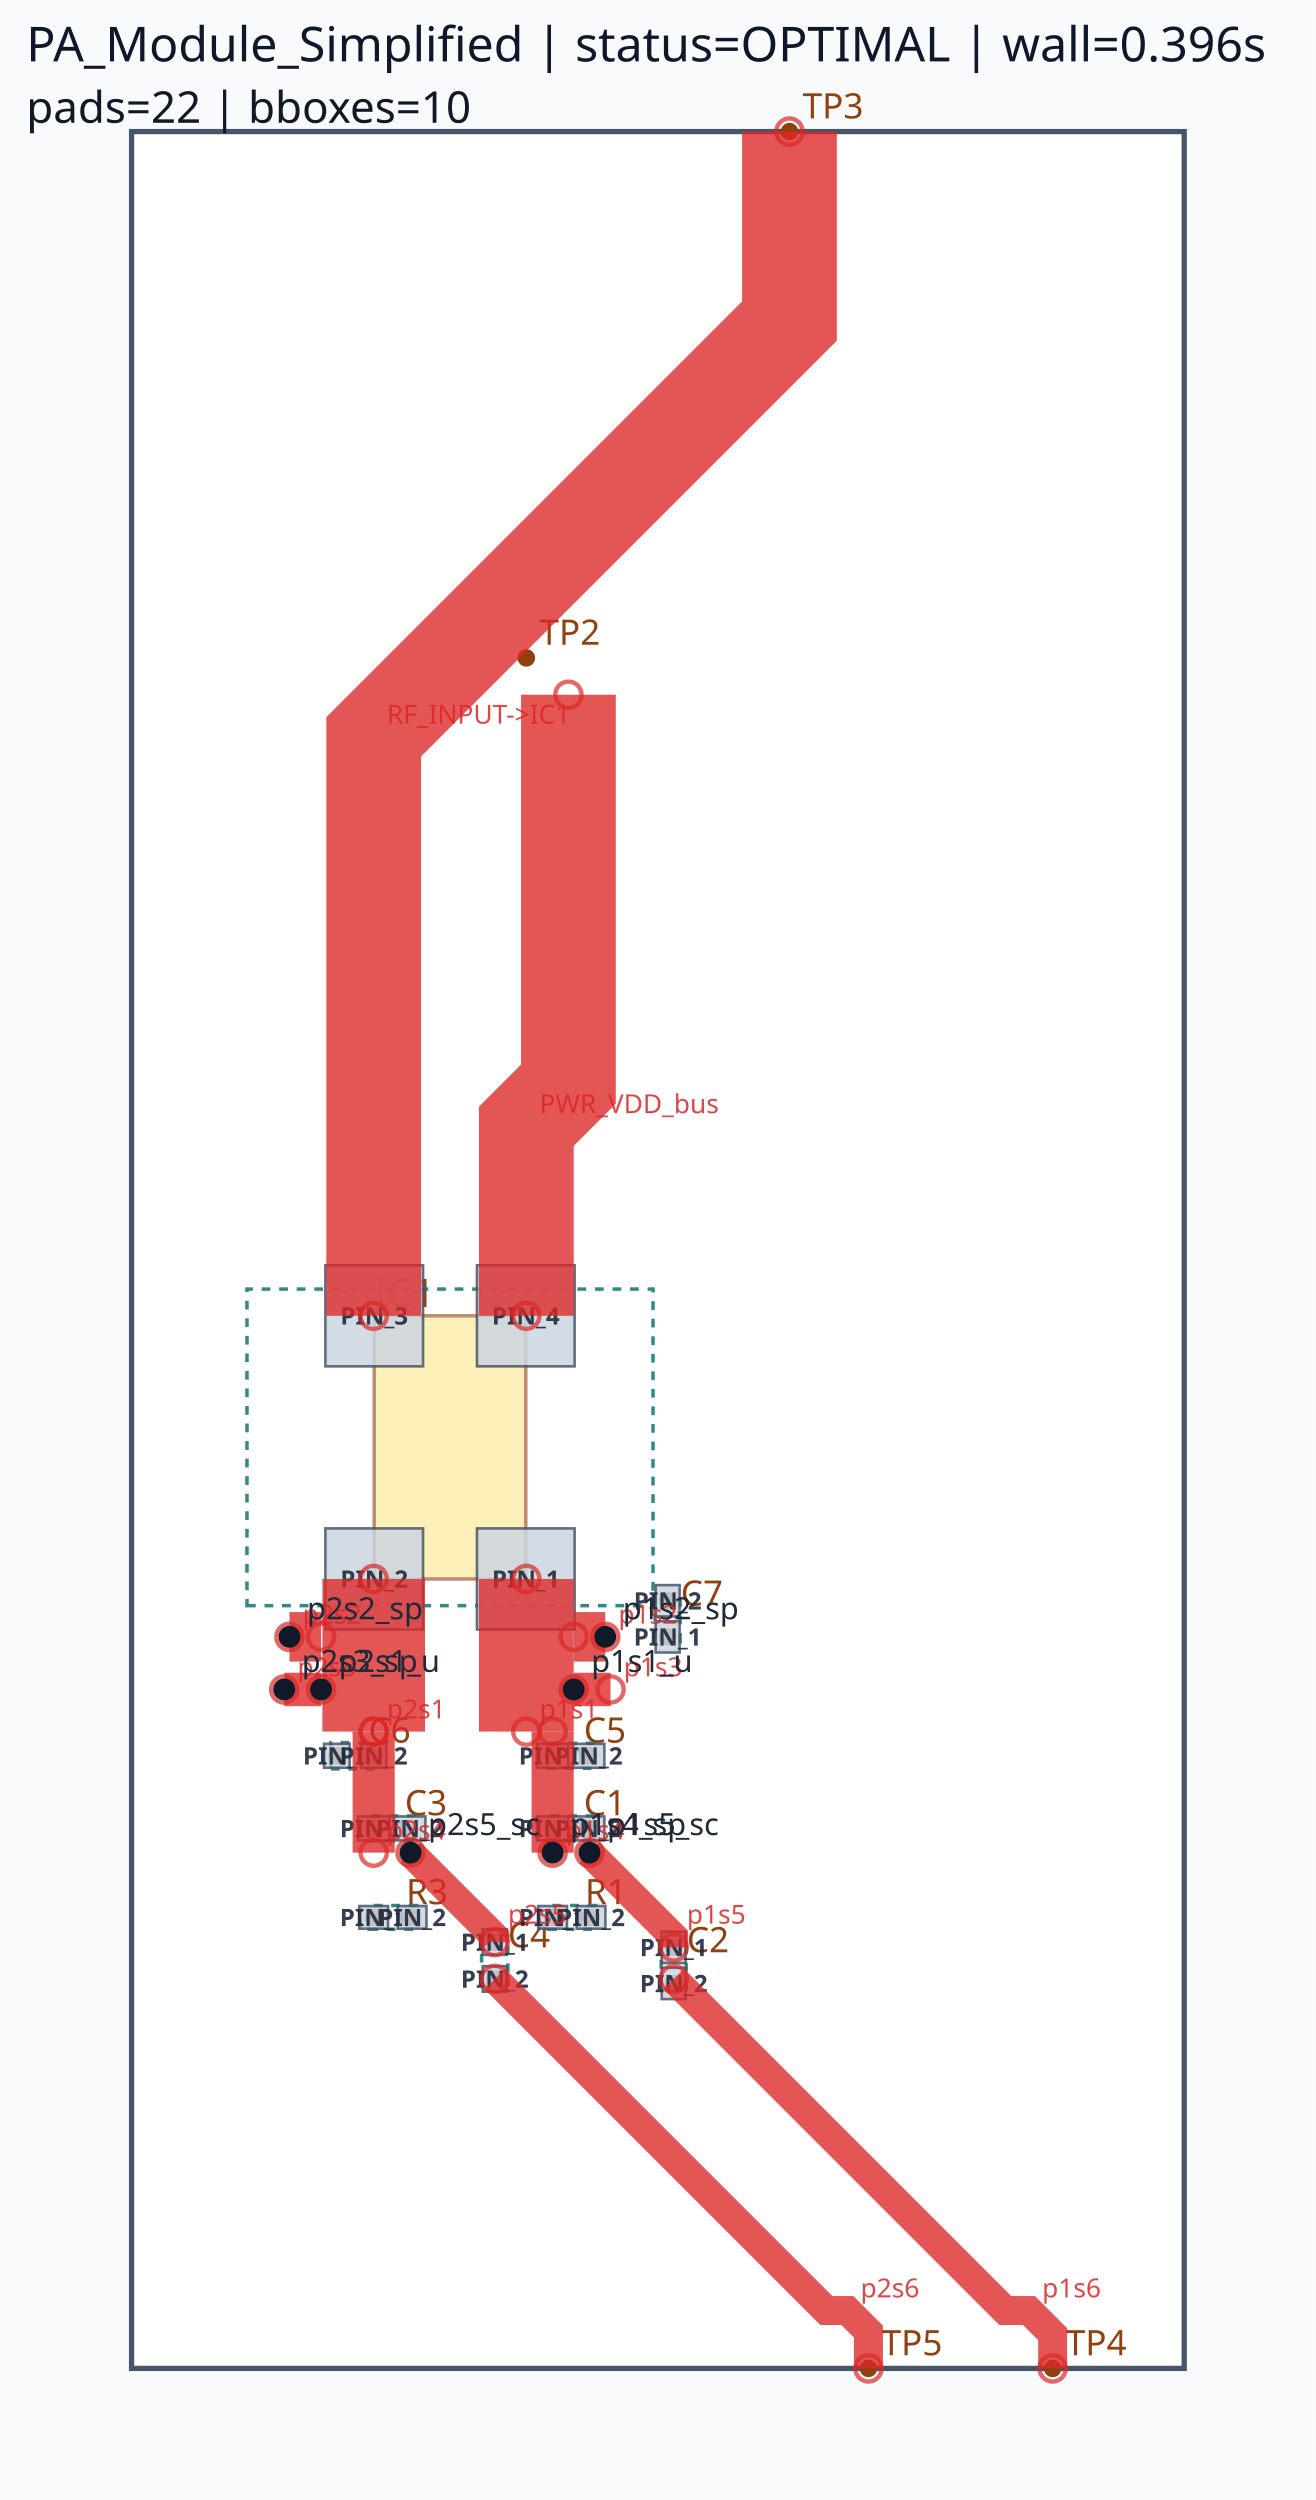
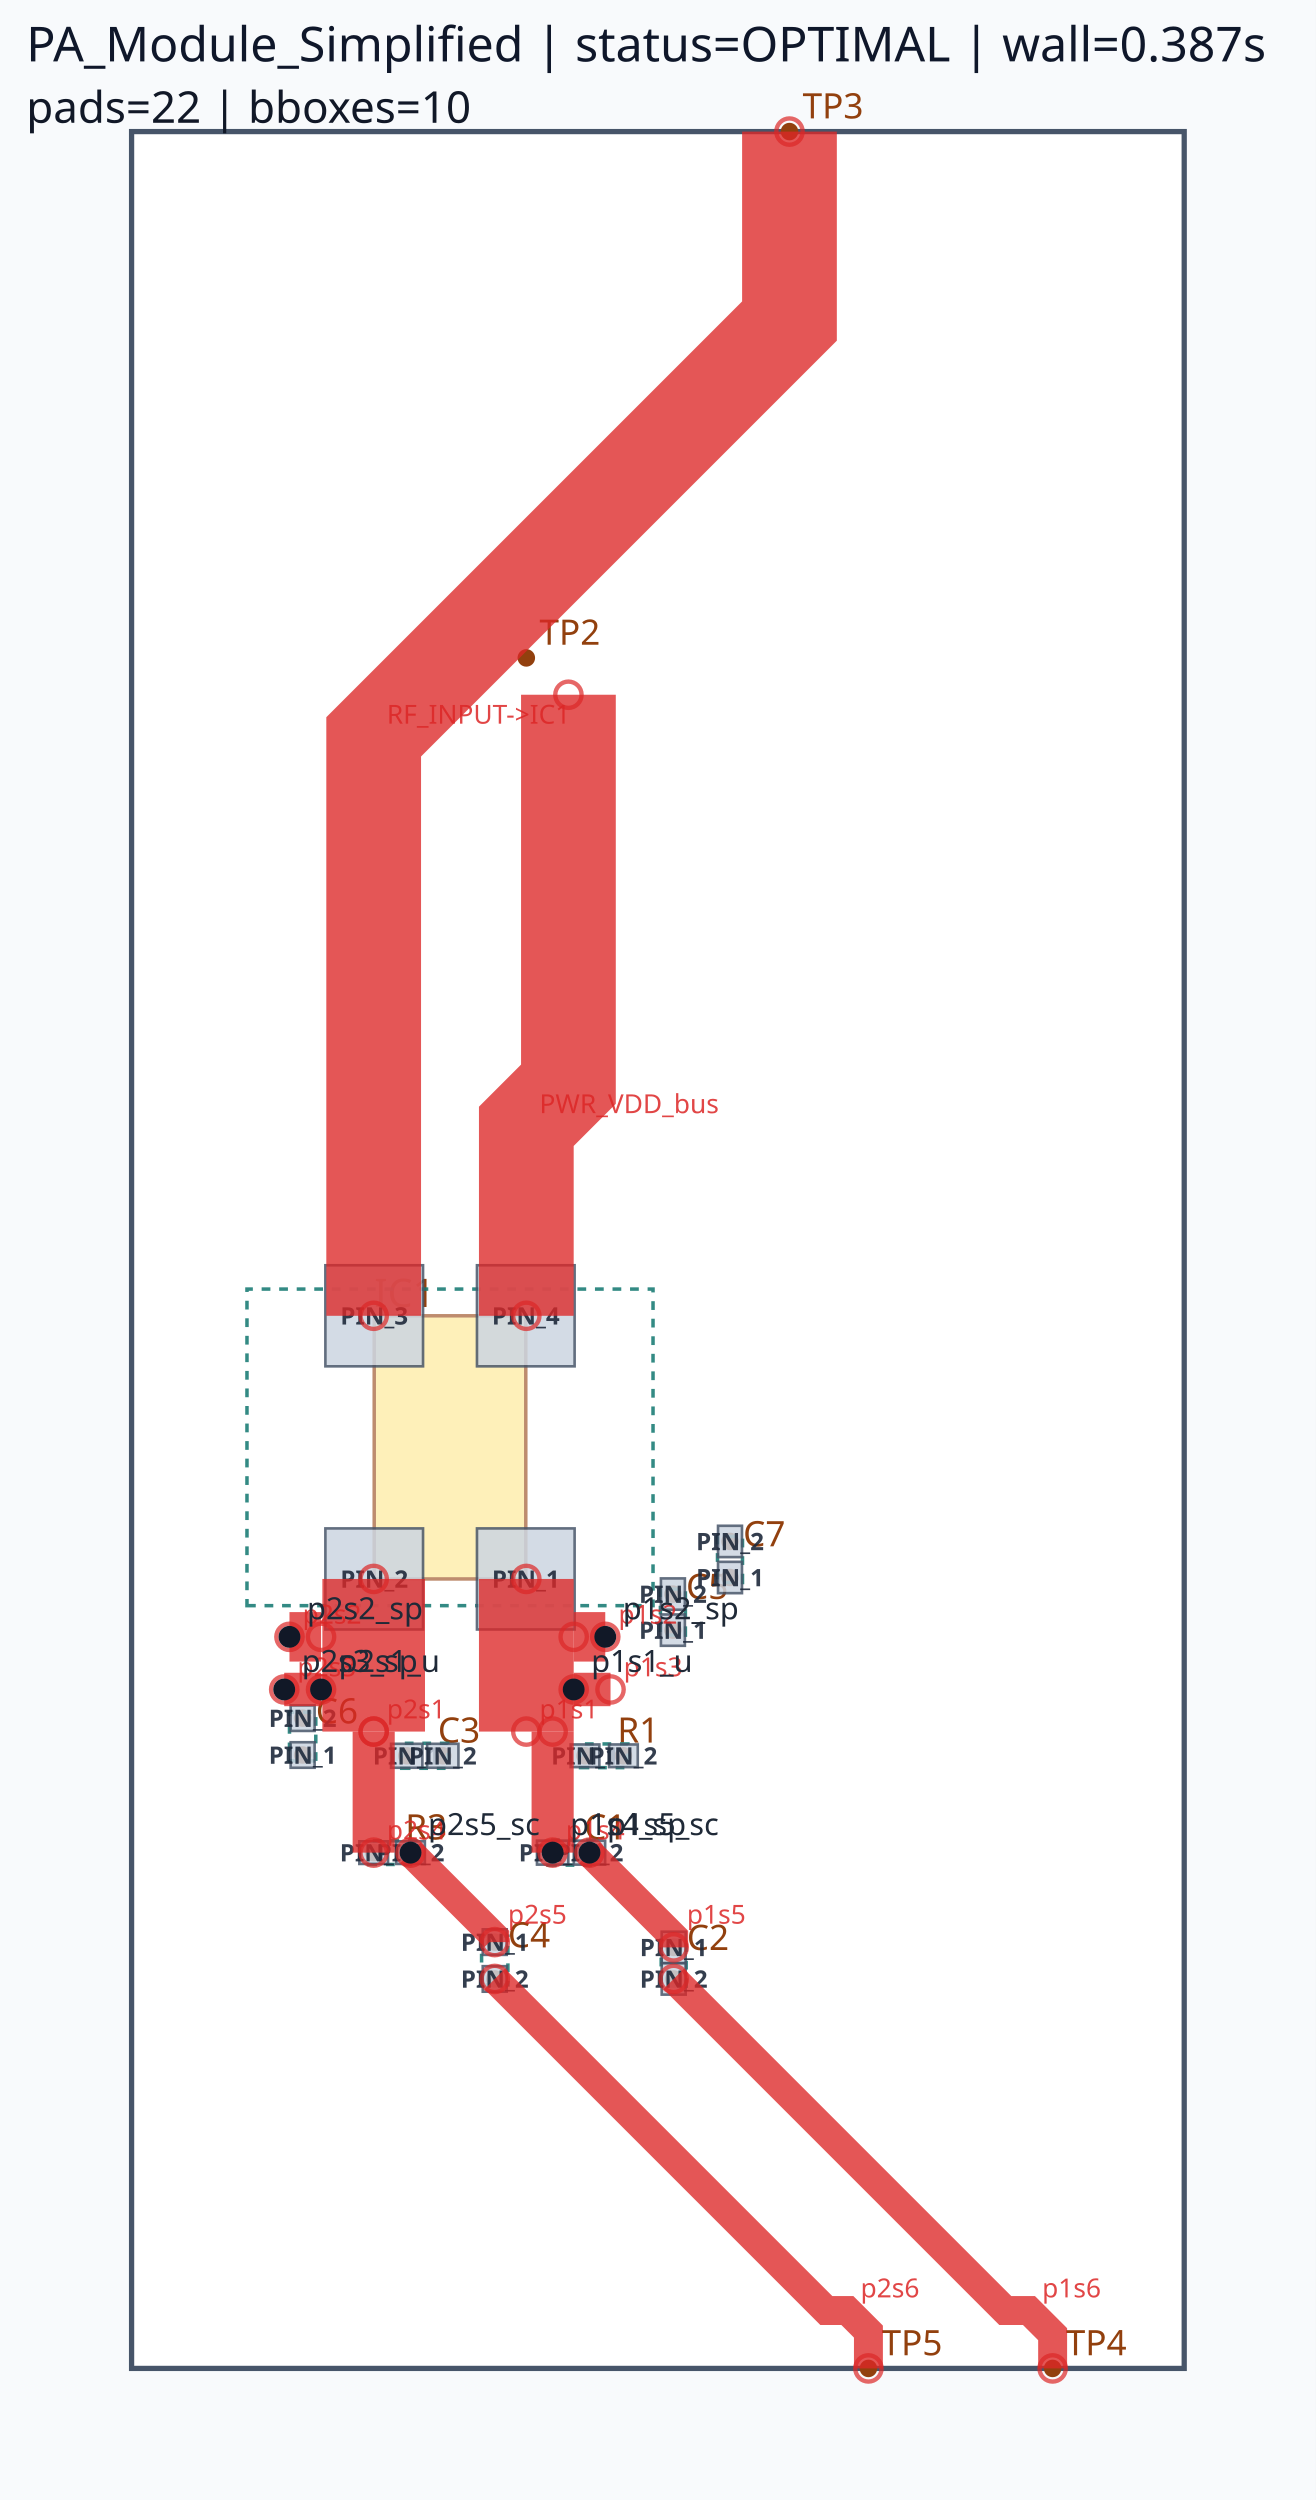
<svg xmlns="http://www.w3.org/2000/svg" viewBox="0 0 300.0 570.0" width="300.0" height="570.0">
  <rect x="0" y="0" width="100%" height="100%" fill="#f8fafc" />
  <rect x="30.00" y="30.00" width="240.00" height="510.00" fill="#ffffff" stroke="#475569" stroke-width="1.2" />
  <rect x="85.32" y="300.00" width="34.56" height="60.00" fill="#fde68a" stroke="#92400e" stroke-width="0.8" opacity="0.6" />
  <text x="85.32" y="298.00" font-family="sans-serif" font-size="9" fill="#92400e">IC1</text>
  <circle cx="120.00" cy="150.00" r="2" fill="#92400e" />
  <text x="123.00" y="147.00" font-family="sans-serif" font-size="8" fill="#92400e">TP2</text>
  <circle cx="180.00" cy="30.00" r="2" fill="#92400e" />
  <text x="183.00" y="27.00" font-family="sans-serif" font-size="8" fill="#92400e">TP3</text>
  <circle cx="240.00" cy="540.00" r="2" fill="#92400e" />
  <text x="243.00" y="537.00" font-family="sans-serif" font-size="8" fill="#92400e">TP4</text>
  <circle cx="198.00" cy="540.00" r="2" fill="#92400e" />
  <text x="201.00" y="537.00" font-family="sans-serif" font-size="8" fill="#92400e">TP5</text>
-   <circle cx="126.00" cy="416.88" r="2" fill="#92400e" />
-   <circle cx="134.22" cy="416.88" r="2" fill="#92400e" />
-   <text x="133.11" y="413.88" font-family="sans-serif" font-size="8" fill="#92400e">C1</text>
+   <circle cx="126.00" cy="422.40" r="2" fill="#92400e" />
+   <circle cx="134.40" cy="422.40" r="2" fill="#92400e" />
+   <text x="133.20" y="419.40" font-family="sans-serif" font-size="8" fill="#92400e">C1</text>
  <circle cx="153.60" cy="444.00" r="2" fill="#92400e" />
-   <circle cx="153.60" cy="452.22" r="2" fill="#92400e" />
-   <text x="156.60" y="445.11" font-family="sans-serif" font-size="8" fill="#92400e">C2</text>
-   <circle cx="85.20" cy="416.88" r="2" fill="#92400e" />
-   <circle cx="93.42" cy="416.88" r="2" fill="#92400e" />
-   <text x="92.31" y="413.88" font-family="sans-serif" font-size="8" fill="#92400e">C3</text>
+   <circle cx="153.60" cy="451.20" r="2" fill="#92400e" />
+   <text x="156.60" y="444.60" font-family="sans-serif" font-size="8" fill="#92400e">C2</text>
  <circle cx="112.80" cy="442.80" r="2" fill="#92400e" />
  <circle cx="112.80" cy="451.20" r="2" fill="#92400e" />
  <text x="115.80" y="444.00" font-family="sans-serif" font-size="8" fill="#92400e">C4</text>
-   <circle cx="126.00" cy="400.32" r="2" fill="#92400e" />
-   <circle cx="134.22" cy="400.32" r="2" fill="#92400e" />
-   <text x="133.11" y="397.32" font-family="sans-serif" font-size="8" fill="#92400e">C5</text>
-   <circle cx="76.80" cy="400.32" r="2" fill="#92400e" />
-   <circle cx="85.20" cy="400.32" r="2" fill="#92400e" />
-   <text x="84.00" y="397.32" font-family="sans-serif" font-size="8" fill="#92400e">C6</text>
-   <circle cx="152.22" cy="373.20" r="2" fill="#92400e" />
-   <circle cx="152.22" cy="364.98" r="2" fill="#92400e" />
-   <text x="155.22" y="366.09" font-family="sans-serif" font-size="8" fill="#92400e">C7</text>
-   <circle cx="126.00" cy="437.16" r="2" fill="#92400e" />
-   <circle cx="134.76" cy="437.16" r="2" fill="#92400e" />
-   <text x="133.38" y="434.16" font-family="sans-serif" font-size="8" fill="#92400e">R1</text>
-   <circle cx="85.20" cy="437.16" r="2" fill="#92400e" />
-   <circle cx="93.96" cy="437.16" r="2" fill="#92400e" />
-   <text x="92.58" y="434.16" font-family="sans-serif" font-size="8" fill="#92400e">R3</text>
+   <circle cx="133.38" cy="400.32" r="2" fill="#92400e" />
+   <circle cx="142.14" cy="400.32" r="2" fill="#92400e" />
+   <text x="140.76" y="397.32" font-family="sans-serif" font-size="8" fill="#92400e">R1</text>
+   <circle cx="85.20" cy="422.40" r="2" fill="#92400e" />
+   <circle cx="93.60" cy="422.40" r="2" fill="#92400e" />
+   <text x="92.40" y="419.40" font-family="sans-serif" font-size="8" fill="#92400e">R3</text>
+   <circle cx="92.73" cy="400.32" r="2" fill="#92400e" />
+   <circle cx="100.95" cy="400.32" r="2" fill="#92400e" />
+   <text x="99.84" y="397.32" font-family="sans-serif" font-size="8" fill="#92400e">C3</text>
+   <circle cx="153.42" cy="371.67" r="2" fill="#92400e" />
+   <circle cx="153.42" cy="363.45" r="2" fill="#92400e" />
+   <text x="156.42" y="364.56" font-family="sans-serif" font-size="8" fill="#92400e">C5</text>
+   <circle cx="69.00" cy="400.14" r="2" fill="#92400e" />
+   <circle cx="69.00" cy="391.74" r="2" fill="#92400e" />
+   <text x="72.00" y="392.94" font-family="sans-serif" font-size="8" fill="#92400e">C6</text>
+   <circle cx="166.44" cy="359.67" r="2" fill="#92400e" />
+   <circle cx="166.44" cy="351.45" r="2" fill="#92400e" />
+   <text x="169.44" y="352.56" font-family="sans-serif" font-size="8" fill="#92400e">C7</text>
  <path d="M 56.31,366.09 L 148.89,366.09 L 148.89,293.91 L 56.31,293.91 Z" class="component-bbox" fill="none" stroke="#0f766e" stroke-width="0.8" stroke-dasharray="2 2" opacity="0.85" />
-   <path d="M 124.86,419.73 L 135.36,419.73 L 135.36,414.03 L 124.86,414.03 Z" class="component-bbox" fill="none" stroke="#0f766e" stroke-width="0.8" stroke-dasharray="2 2" opacity="0.85" />
-   <path d="M 150.75,442.86 L 150.75,453.36 L 156.45,453.36 L 156.45,442.86 Z" class="component-bbox" fill="none" stroke="#0f766e" stroke-width="0.8" stroke-dasharray="2 2" opacity="0.85" />
-   <path d="M 84.06,419.73 L 94.56,419.73 L 94.56,414.03 L 84.06,414.03 Z" class="component-bbox" fill="none" stroke="#0f766e" stroke-width="0.8" stroke-dasharray="2 2" opacity="0.85" />
+   <path d="M 124.95,425.25 L 135.45,425.25 L 135.45,419.55 L 124.95,419.55 Z" class="component-bbox" fill="none" stroke="#0f766e" stroke-width="0.8" stroke-dasharray="2 2" opacity="0.85" />
+   <path d="M 150.75,442.35 L 150.75,452.85 L 156.45,452.85 L 156.45,442.35 Z" class="component-bbox" fill="none" stroke="#0f766e" stroke-width="0.8" stroke-dasharray="2 2" opacity="0.85" />
  <path d="M 109.80,441.45 L 109.80,452.55 L 115.80,452.55 L 115.80,441.45 Z" class="component-bbox" fill="none" stroke="#0f766e" stroke-width="0.8" stroke-dasharray="2 2" opacity="0.85" />
-   <path d="M 124.86,403.17 L 135.36,403.17 L 135.36,397.47 L 124.86,397.47 Z" class="component-bbox" fill="none" stroke="#0f766e" stroke-width="0.8" stroke-dasharray="2 2" opacity="0.85" />
-   <path d="M 75.45,403.32 L 86.55,403.32 L 86.55,397.32 L 75.45,397.32 Z" class="component-bbox" fill="none" stroke="#0f766e" stroke-width="0.8" stroke-dasharray="2 2" opacity="0.85" />
-   <path d="M 155.07,374.34 L 155.07,363.84 L 149.37,363.84 L 149.37,374.34 Z" class="component-bbox" fill="none" stroke="#0f766e" stroke-width="0.8" stroke-dasharray="2 2" opacity="0.85" />
-   <path d="M 124.98,439.86 L 135.78,439.86 L 135.78,434.46 L 124.98,434.46 Z" class="component-bbox" fill="none" stroke="#0f766e" stroke-width="0.8" stroke-dasharray="2 2" opacity="0.85" />
-   <path d="M 84.18,439.86 L 94.98,439.86 L 94.98,434.46 L 84.18,434.46 Z" class="component-bbox" fill="none" stroke="#0f766e" stroke-width="0.8" stroke-dasharray="2 2" opacity="0.85" />
+   <path d="M 132.36,403.02 L 143.16,403.02 L 143.16,397.62 L 132.36,397.62 Z" class="component-bbox" fill="none" stroke="#0f766e" stroke-width="0.8" stroke-dasharray="2 2" opacity="0.85" />
+   <path d="M 84.00,425.10 L 94.80,425.10 L 94.80,419.70 L 84.00,419.70 Z" class="component-bbox" fill="none" stroke="#0f766e" stroke-width="0.8" stroke-dasharray="2 2" opacity="0.85" />
+   <path d="M 91.59,403.17 L 102.09,403.17 L 102.09,397.47 L 91.59,397.47 Z" class="component-bbox" fill="none" stroke="#0f766e" stroke-width="0.8" stroke-dasharray="2 2" opacity="0.85" />
+   <path d="M 156.27,372.81 L 156.27,362.31 L 150.57,362.31 L 150.57,372.81 Z" class="component-bbox" fill="none" stroke="#0f766e" stroke-width="0.8" stroke-dasharray="2 2" opacity="0.85" />
+   <path d="M 72.00,401.49 L 72.00,390.39 L 66.00,390.39 L 66.00,401.49 Z" class="component-bbox" fill="none" stroke="#0f766e" stroke-width="0.8" stroke-dasharray="2 2" opacity="0.85" />
+   <path d="M 169.29,360.81 L 169.29,350.31 L 163.59,350.31 L 163.59,360.81 Z" class="component-bbox" fill="none" stroke="#0f766e" stroke-width="0.8" stroke-dasharray="2 2" opacity="0.85" />
  <polygon points="108.75,348.48 108.75,371.52 131.01,371.52 131.01,348.48" fill="#cbd5e1" stroke="#475569" stroke-width="0.6" opacity="0.85" />
  <text x="119.88" y="362.00" font-family="sans-serif" font-size="5.5" text-anchor="middle" font-weight="bold" fill="#1e293b" opacity="0.9">PIN_1</text>
  <polygon points="74.19,348.48 74.19,371.52 96.45,371.52 96.45,348.48" fill="#cbd5e1" stroke="#475569" stroke-width="0.6" opacity="0.85" />
  <text x="85.32" y="362.00" font-family="sans-serif" font-size="5.5" text-anchor="middle" font-weight="bold" fill="#1e293b" opacity="0.9">PIN_2</text>
  <polygon points="96.45,311.52 96.45,288.48 74.19,288.48 74.19,311.52" fill="#cbd5e1" stroke="#475569" stroke-width="0.6" opacity="0.85" />
  <text x="85.32" y="302.00" font-family="sans-serif" font-size="5.5" text-anchor="middle" font-weight="bold" fill="#1e293b" opacity="0.9">PIN_3</text>
  <polygon points="131.01,311.52 131.01,288.48 108.75,288.48 108.75,311.52" fill="#cbd5e1" stroke="#475569" stroke-width="0.6" opacity="0.85" />
  <text x="119.88" y="302.00" font-family="sans-serif" font-size="5.5" text-anchor="middle" font-weight="bold" fill="#1e293b" opacity="0.9">PIN_4</text>
-   <polygon points="122.43,419.61 129.57,419.61 129.57,414.15 122.43,414.15" fill="#cbd5e1" stroke="#475569" stroke-width="0.6" opacity="0.85" />
-   <text x="126.00" y="418.88" font-family="sans-serif" font-size="5.5" text-anchor="middle" font-weight="bold" fill="#1e293b" opacity="0.9">PIN_1</text>
-   <polygon points="130.65,419.61 137.79,419.61 137.79,414.15 130.65,414.15" fill="#cbd5e1" stroke="#475569" stroke-width="0.6" opacity="0.85" />
-   <text x="134.22" y="418.88" font-family="sans-serif" font-size="5.5" text-anchor="middle" font-weight="bold" fill="#1e293b" opacity="0.9">PIN_2</text>
+   <polygon points="122.43,425.13 129.57,425.13 129.57,419.67 122.43,419.67" fill="#cbd5e1" stroke="#475569" stroke-width="0.6" opacity="0.85" />
+   <text x="126.00" y="424.40" font-family="sans-serif" font-size="5.5" text-anchor="middle" font-weight="bold" fill="#1e293b" opacity="0.9">PIN_1</text>
+   <polygon points="130.83,425.13 137.97,425.13 137.97,419.67 130.83,419.67" fill="#cbd5e1" stroke="#475569" stroke-width="0.6" opacity="0.85" />
+   <text x="134.40" y="424.40" font-family="sans-serif" font-size="5.5" text-anchor="middle" font-weight="bold" fill="#1e293b" opacity="0.9">PIN_2</text>
  <polygon points="150.87,440.43 150.87,447.57 156.33,447.57 156.33,440.43" fill="#cbd5e1" stroke="#475569" stroke-width="0.6" opacity="0.85" />
  <text x="153.60" y="446.00" font-family="sans-serif" font-size="5.5" text-anchor="middle" font-weight="bold" fill="#1e293b" opacity="0.9">PIN_1</text>
-   <polygon points="150.87,448.65 150.87,455.79 156.33,455.79 156.33,448.65" fill="#cbd5e1" stroke="#475569" stroke-width="0.6" opacity="0.85" />
-   <text x="153.60" y="454.22" font-family="sans-serif" font-size="5.5" text-anchor="middle" font-weight="bold" fill="#1e293b" opacity="0.9">PIN_2</text>
-   <polygon points="81.63,419.61 88.77,419.61 88.77,414.15 81.63,414.15" fill="#cbd5e1" stroke="#475569" stroke-width="0.6" opacity="0.85" />
-   <text x="85.20" y="418.88" font-family="sans-serif" font-size="5.5" text-anchor="middle" font-weight="bold" fill="#1e293b" opacity="0.9">PIN_1</text>
-   <polygon points="89.85,419.61 96.99,419.61 96.99,414.15 89.85,414.15" fill="#cbd5e1" stroke="#475569" stroke-width="0.6" opacity="0.85" />
-   <text x="93.42" y="418.88" font-family="sans-serif" font-size="5.5" text-anchor="middle" font-weight="bold" fill="#1e293b" opacity="0.9">PIN_2</text>
+   <polygon points="150.87,447.63 150.87,454.77 156.33,454.77 156.33,447.63" fill="#cbd5e1" stroke="#475569" stroke-width="0.6" opacity="0.85" />
+   <text x="153.60" y="453.20" font-family="sans-serif" font-size="5.5" text-anchor="middle" font-weight="bold" fill="#1e293b" opacity="0.9">PIN_2</text>
  <polygon points="115.53,445.71 115.53,439.89 110.07,439.89 110.07,445.71" fill="#cbd5e1" stroke="#475569" stroke-width="0.6" opacity="0.85" />
  <text x="112.80" y="444.80" font-family="sans-serif" font-size="5.5" text-anchor="middle" font-weight="bold" fill="#1e293b" opacity="0.9">PIN_1</text>
  <polygon points="110.07,448.29 110.07,454.11 115.53,454.11 115.53,448.29" fill="#cbd5e1" stroke="#475569" stroke-width="0.6" opacity="0.85" />
  <text x="112.80" y="453.20" font-family="sans-serif" font-size="5.5" text-anchor="middle" font-weight="bold" fill="#1e293b" opacity="0.9">PIN_2</text>
-   <polygon points="122.43,403.05 129.57,403.05 129.57,397.59 122.43,397.59" fill="#cbd5e1" stroke="#475569" stroke-width="0.6" opacity="0.85" />
-   <text x="126.00" y="402.32" font-family="sans-serif" font-size="5.5" text-anchor="middle" font-weight="bold" fill="#1e293b" opacity="0.9">PIN_1</text>
-   <polygon points="130.65,403.05 137.79,403.05 137.79,397.59 130.65,397.59" fill="#cbd5e1" stroke="#475569" stroke-width="0.6" opacity="0.85" />
-   <text x="134.22" y="402.32" font-family="sans-serif" font-size="5.5" text-anchor="middle" font-weight="bold" fill="#1e293b" opacity="0.9">PIN_2</text>
-   <polygon points="79.71,397.59 73.89,397.59 73.89,403.05 79.71,403.05" fill="#cbd5e1" stroke="#475569" stroke-width="0.6" opacity="0.85" />
-   <text x="76.80" y="402.32" font-family="sans-serif" font-size="5.5" text-anchor="middle" font-weight="bold" fill="#1e293b" opacity="0.9">PIN_1</text>
-   <polygon points="82.29,403.05 88.11,403.05 88.11,397.59 82.29,397.59" fill="#cbd5e1" stroke="#475569" stroke-width="0.6" opacity="0.85" />
-   <text x="85.20" y="402.32" font-family="sans-serif" font-size="5.5" text-anchor="middle" font-weight="bold" fill="#1e293b" opacity="0.9">PIN_2</text>
-   <polygon points="154.95,376.77 154.95,369.63 149.49,369.63 149.49,376.77" fill="#cbd5e1" stroke="#475569" stroke-width="0.6" opacity="0.85" />
-   <text x="152.22" y="375.20" font-family="sans-serif" font-size="5.5" text-anchor="middle" font-weight="bold" fill="#1e293b" opacity="0.9">PIN_1</text>
-   <polygon points="154.95,368.55 154.95,361.41 149.49,361.41 149.49,368.55" fill="#cbd5e1" stroke="#475569" stroke-width="0.6" opacity="0.85" />
-   <text x="152.22" y="366.98" font-family="sans-serif" font-size="5.5" text-anchor="middle" font-weight="bold" fill="#1e293b" opacity="0.9">PIN_2</text>
-   <polygon points="122.73,439.74 129.27,439.74 129.27,434.58 122.73,434.58" fill="#cbd5e1" stroke="#475569" stroke-width="0.6" opacity="0.85" />
-   <text x="126.00" y="439.16" font-family="sans-serif" font-size="5.5" text-anchor="middle" font-weight="bold" fill="#1e293b" opacity="0.9">PIN_1</text>
-   <polygon points="131.49,439.74 138.03,439.74 138.03,434.58 131.49,434.58" fill="#cbd5e1" stroke="#475569" stroke-width="0.6" opacity="0.85" />
-   <text x="134.76" y="439.16" font-family="sans-serif" font-size="5.5" text-anchor="middle" font-weight="bold" fill="#1e293b" opacity="0.9">PIN_2</text>
-   <polygon points="81.93,439.74 88.47,439.74 88.47,434.58 81.93,434.58" fill="#cbd5e1" stroke="#475569" stroke-width="0.6" opacity="0.85" />
-   <text x="85.20" y="439.16" font-family="sans-serif" font-size="5.5" text-anchor="middle" font-weight="bold" fill="#1e293b" opacity="0.9">PIN_1</text>
-   <polygon points="90.69,439.74 97.23,439.74 97.23,434.58 90.69,434.58" fill="#cbd5e1" stroke="#475569" stroke-width="0.6" opacity="0.85" />
-   <text x="93.96" y="439.16" font-family="sans-serif" font-size="5.5" text-anchor="middle" font-weight="bold" fill="#1e293b" opacity="0.9">PIN_2</text>
+   <polygon points="130.11,402.90 136.65,402.90 136.65,397.74 130.11,397.74" fill="#cbd5e1" stroke="#475569" stroke-width="0.6" opacity="0.85" />
+   <text x="133.38" y="402.32" font-family="sans-serif" font-size="5.5" text-anchor="middle" font-weight="bold" fill="#1e293b" opacity="0.9">PIN_1</text>
+   <polygon points="138.87,402.90 145.41,402.90 145.41,397.74 138.87,397.74" fill="#cbd5e1" stroke="#475569" stroke-width="0.6" opacity="0.85" />
+   <text x="142.14" y="402.32" font-family="sans-serif" font-size="5.5" text-anchor="middle" font-weight="bold" fill="#1e293b" opacity="0.9">PIN_2</text>
+   <polygon points="81.93,424.98 88.47,424.98 88.47,419.82 81.93,419.82" fill="#cbd5e1" stroke="#475569" stroke-width="0.6" opacity="0.85" />
+   <text x="85.20" y="424.40" font-family="sans-serif" font-size="5.5" text-anchor="middle" font-weight="bold" fill="#1e293b" opacity="0.9">PIN_1</text>
+   <polygon points="90.33,424.98 96.87,424.98 96.87,419.82 90.33,419.82" fill="#cbd5e1" stroke="#475569" stroke-width="0.6" opacity="0.85" />
+   <text x="93.60" y="424.40" font-family="sans-serif" font-size="5.5" text-anchor="middle" font-weight="bold" fill="#1e293b" opacity="0.9">PIN_2</text>
+   <polygon points="89.16,403.05 96.30,403.05 96.30,397.59 89.16,397.59" fill="#cbd5e1" stroke="#475569" stroke-width="0.6" opacity="0.85" />
+   <text x="92.73" y="402.32" font-family="sans-serif" font-size="5.5" text-anchor="middle" font-weight="bold" fill="#1e293b" opacity="0.9">PIN_1</text>
+   <polygon points="97.38,403.05 104.52,403.05 104.52,397.59 97.38,397.59" fill="#cbd5e1" stroke="#475569" stroke-width="0.6" opacity="0.85" />
+   <text x="100.95" y="402.32" font-family="sans-serif" font-size="5.5" text-anchor="middle" font-weight="bold" fill="#1e293b" opacity="0.9">PIN_2</text>
+   <polygon points="156.15,375.24 156.15,368.10 150.69,368.10 150.69,375.24" fill="#cbd5e1" stroke="#475569" stroke-width="0.6" opacity="0.85" />
+   <text x="153.42" y="373.67" font-family="sans-serif" font-size="5.5" text-anchor="middle" font-weight="bold" fill="#1e293b" opacity="0.9">PIN_1</text>
+   <polygon points="156.15,367.02 156.15,359.88 150.69,359.88 150.69,367.02" fill="#cbd5e1" stroke="#475569" stroke-width="0.6" opacity="0.85" />
+   <text x="153.42" y="365.45" font-family="sans-serif" font-size="5.5" text-anchor="middle" font-weight="bold" fill="#1e293b" opacity="0.9">PIN_2</text>
+   <polygon points="66.27,397.23 66.27,403.05 71.73,403.05 71.73,397.23" fill="#cbd5e1" stroke="#475569" stroke-width="0.6" opacity="0.85" />
+   <text x="69.00" y="402.14" font-family="sans-serif" font-size="5.5" text-anchor="middle" font-weight="bold" fill="#1e293b" opacity="0.9">PIN_1</text>
+   <polygon points="71.73,394.65 71.73,388.83 66.27,388.83 66.27,394.65" fill="#cbd5e1" stroke="#475569" stroke-width="0.6" opacity="0.85" />
+   <text x="69.00" y="393.74" font-family="sans-serif" font-size="5.5" text-anchor="middle" font-weight="bold" fill="#1e293b" opacity="0.9">PIN_2</text>
+   <polygon points="169.17,363.24 169.17,356.10 163.71,356.10 163.71,363.24" fill="#cbd5e1" stroke="#475569" stroke-width="0.6" opacity="0.85" />
+   <text x="166.44" y="361.67" font-family="sans-serif" font-size="5.5" text-anchor="middle" font-weight="bold" fill="#1e293b" opacity="0.9">PIN_1</text>
+   <polygon points="169.17,355.02 169.17,347.88 163.71,347.88 163.71,355.02" fill="#cbd5e1" stroke="#475569" stroke-width="0.6" opacity="0.85" />
+   <text x="166.44" y="353.45" font-family="sans-serif" font-size="5.5" text-anchor="middle" font-weight="bold" fill="#1e293b" opacity="0.9">PIN_2</text>
  <polyline points="85.20,360.00 85.20,394.80" fill="none" stroke="#dc2626" stroke-width="23.40" stroke-linecap="butt" stroke-linejoin="miter" opacity="0.78" />
  <circle cx="85.20" cy="360.00" r="3" fill="none" stroke="#dc2626" stroke-width="1.0" opacity="0.7" />
  <circle cx="85.20" cy="394.80" r="3" fill="none" stroke="#dc2626" stroke-width="1.0" opacity="0.7" />
  <text x="88.20" y="391.80" font-family="sans-serif" font-size="6" fill="#dc2626" opacity="0.85">p2s1</text>
  <polyline points="120.00,360.00 120.00,394.80" fill="none" stroke="#dc2626" stroke-width="21.60" stroke-linecap="butt" stroke-linejoin="miter" opacity="0.78" />
  <circle cx="120.00" cy="360.00" r="3" fill="none" stroke="#dc2626" stroke-width="1.0" opacity="0.7" />
  <circle cx="120.00" cy="394.80" r="3" fill="none" stroke="#dc2626" stroke-width="1.0" opacity="0.7" />
  <text x="123.00" y="391.80" font-family="sans-serif" font-size="6" fill="#dc2626" opacity="0.85">p1s1</text>
  <polyline points="126.00,394.80 126.00,422.40" fill="none" stroke="#dc2626" stroke-width="9.60" stroke-linecap="butt" stroke-linejoin="miter" opacity="0.78" />
  <circle cx="126.00" cy="394.80" r="3" fill="none" stroke="#dc2626" stroke-width="1.0" opacity="0.7" />
  <circle cx="126.00" cy="422.40" r="3" fill="none" stroke="#dc2626" stroke-width="1.0" opacity="0.7" />
  <text x="129.00" y="419.40" font-family="sans-serif" font-size="6" fill="#dc2626" opacity="0.85">p1s4</text>
  <polyline points="85.20,394.80 85.20,422.40" fill="none" stroke="#dc2626" stroke-width="9.60" stroke-linecap="butt" stroke-linejoin="miter" opacity="0.78" />
  <circle cx="85.20" cy="394.80" r="3" fill="none" stroke="#dc2626" stroke-width="1.0" opacity="0.7" />
  <circle cx="85.20" cy="422.40" r="3" fill="none" stroke="#dc2626" stroke-width="1.0" opacity="0.7" />
  <text x="88.20" y="419.40" font-family="sans-serif" font-size="6" fill="#dc2626" opacity="0.85">p2s4</text>
  <polyline points="130.80,373.20 138.00,373.20" fill="none" stroke="#dc2626" stroke-width="11.28" stroke-linecap="butt" stroke-linejoin="miter" opacity="0.78" />
  <circle cx="130.80" cy="373.20" r="3" fill="none" stroke="#dc2626" stroke-width="1.0" opacity="0.7" />
  <circle cx="138.00" cy="373.20" r="3" fill="none" stroke="#dc2626" stroke-width="1.0" opacity="0.7" />
  <text x="141.00" y="370.20" font-family="sans-serif" font-size="6" fill="#dc2626" opacity="0.85">p1s2</text>
  <polyline points="73.20,373.20 66.00,373.20" fill="none" stroke="#dc2626" stroke-width="11.28" stroke-linecap="butt" stroke-linejoin="miter" opacity="0.78" />
  <circle cx="73.20" cy="373.20" r="3" fill="none" stroke="#dc2626" stroke-width="1.0" opacity="0.7" />
  <circle cx="66.00" cy="373.20" r="3" fill="none" stroke="#dc2626" stroke-width="1.0" opacity="0.7" />
  <text x="69.00" y="370.20" font-family="sans-serif" font-size="6" fill="#dc2626" opacity="0.85">p2s2</text>
  <polyline points="134.40,422.40 153.60,441.60 153.60,444.00" fill="none" stroke="#dc2626" stroke-width="6.60" stroke-linecap="butt" stroke-linejoin="miter" opacity="0.78" />
  <circle cx="134.40" cy="422.40" r="3" fill="none" stroke="#dc2626" stroke-width="1.0" opacity="0.7" />
  <circle cx="153.60" cy="444.00" r="3" fill="none" stroke="#dc2626" stroke-width="1.0" opacity="0.7" />
  <text x="156.60" y="438.60" font-family="sans-serif" font-size="6" fill="#dc2626" opacity="0.85">p1s5</text>
  <polyline points="93.60,422.40 112.80,441.60 112.80,442.80" fill="none" stroke="#dc2626" stroke-width="6.60" stroke-linecap="butt" stroke-linejoin="miter" opacity="0.78" />
  <circle cx="93.60" cy="422.40" r="3" fill="none" stroke="#dc2626" stroke-width="1.0" opacity="0.7" />
  <circle cx="112.80" cy="442.80" r="3" fill="none" stroke="#dc2626" stroke-width="1.0" opacity="0.7" />
  <text x="115.80" y="438.60" font-family="sans-serif" font-size="6" fill="#dc2626" opacity="0.85">p2s5</text>
  <polyline points="130.80,385.20 139.20,385.20" fill="none" stroke="#dc2626" stroke-width="7.62" stroke-linecap="butt" stroke-linejoin="miter" opacity="0.78" />
  <circle cx="130.80" cy="385.20" r="3" fill="none" stroke="#dc2626" stroke-width="1.0" opacity="0.7" />
  <circle cx="139.20" cy="385.20" r="3" fill="none" stroke="#dc2626" stroke-width="1.0" opacity="0.7" />
  <text x="142.20" y="382.20" font-family="sans-serif" font-size="6" fill="#dc2626" opacity="0.85">p1s3</text>
  <polyline points="73.20,385.20 64.80,385.20" fill="none" stroke="#dc2626" stroke-width="7.62" stroke-linecap="butt" stroke-linejoin="miter" opacity="0.78" />
  <circle cx="73.20" cy="385.20" r="3" fill="none" stroke="#dc2626" stroke-width="1.0" opacity="0.7" />
  <circle cx="64.80" cy="385.20" r="3" fill="none" stroke="#dc2626" stroke-width="1.0" opacity="0.7" />
  <text x="67.80" y="382.20" font-family="sans-serif" font-size="6" fill="#dc2626" opacity="0.85">p2s3</text>
  <polyline points="180.00,30.00 180.00,73.20 85.20,168.00 85.20,300.00" fill="none" stroke="#dc2626" stroke-width="21.60" stroke-linecap="butt" stroke-linejoin="miter" opacity="0.78" />
  <circle cx="180.00" cy="30.00" r="3" fill="none" stroke="#dc2626" stroke-width="1.0" opacity="0.7" />
  <circle cx="85.20" cy="300.00" r="3" fill="none" stroke="#dc2626" stroke-width="1.0" opacity="0.7" />
  <text x="88.20" y="165.00" font-family="sans-serif" font-size="6" fill="#dc2626" opacity="0.85">RF_INPUT-&gt;IC1</text>
  <polyline points="129.60,158.40 129.60,247.20 120.00,256.80 120.00,300.00" fill="none" stroke="#dc2626" stroke-width="21.60" stroke-linecap="butt" stroke-linejoin="miter" opacity="0.78" />
  <circle cx="129.60" cy="158.40" r="3" fill="none" stroke="#dc2626" stroke-width="1.0" opacity="0.7" />
  <circle cx="120.00" cy="300.00" r="3" fill="none" stroke="#dc2626" stroke-width="1.0" opacity="0.7" />
  <text x="123.00" y="253.80" font-family="sans-serif" font-size="6" fill="#dc2626" opacity="0.85">PWR_VDD_bus</text>
  <polyline points="153.60,451.20 229.20,526.80 234.60,526.80 240.00,532.20 240.00,540.00" fill="none" stroke="#dc2626" stroke-width="6.60" stroke-linecap="butt" stroke-linejoin="miter" opacity="0.78" />
  <circle cx="153.60" cy="451.20" r="3" fill="none" stroke="#dc2626" stroke-width="1.0" opacity="0.7" />
  <circle cx="240.00" cy="540.00" r="3" fill="none" stroke="#dc2626" stroke-width="1.0" opacity="0.7" />
  <text x="237.60" y="523.80" font-family="sans-serif" font-size="6" fill="#dc2626" opacity="0.85">p1s6</text>
  <polyline points="112.80,451.20 188.40,526.80 193.20,526.80 198.00,531.60 198.00,540.00" fill="none" stroke="#dc2626" stroke-width="6.60" stroke-linecap="butt" stroke-linejoin="miter" opacity="0.78" />
  <circle cx="112.80" cy="451.20" r="3" fill="none" stroke="#dc2626" stroke-width="1.0" opacity="0.7" />
  <circle cx="198.00" cy="540.00" r="3" fill="none" stroke="#dc2626" stroke-width="1.0" opacity="0.7" />
  <text x="196.20" y="523.80" font-family="sans-serif" font-size="6" fill="#dc2626" opacity="0.85">p2s6</text>
  <circle cx="130.80" cy="385.20" r="2.5" fill="#111827" />
  <text x="134.80" y="381.20" font-family="sans-serif" font-size="7" fill="#1f2937">p1s1_u</text>
  <circle cx="138.00" cy="373.20" r="2.5" fill="#111827" />
  <text x="142.00" y="369.20" font-family="sans-serif" font-size="7" fill="#1f2937">p1s2_sp</text>
  <circle cx="126.00" cy="422.40" r="2.5" fill="#111827" />
  <text x="130.00" y="418.40" font-family="sans-serif" font-size="7" fill="#1f2937">p1s4_sp</text>
  <circle cx="134.40" cy="422.40" r="2.5" fill="#111827" />
  <text x="138.40" y="418.40" font-family="sans-serif" font-size="7" fill="#1f2937">p1s5_sc</text>
  <circle cx="73.20" cy="385.20" r="2.5" fill="#111827" />
  <text x="77.20" y="381.20" font-family="sans-serif" font-size="7" fill="#1f2937">p2s1_u</text>
  <circle cx="66.00" cy="373.20" r="2.5" fill="#111827" />
  <text x="70.00" y="369.20" font-family="sans-serif" font-size="7" fill="#1f2937">p2s2_sp</text>
  <circle cx="64.80" cy="385.20" r="2.5" fill="#111827" />
  <text x="68.80" y="381.20" font-family="sans-serif" font-size="7" fill="#1f2937">p2s3_sp</text>
  <circle cx="93.60" cy="422.40" r="2.5" fill="#111827" />
  <text x="97.60" y="418.40" font-family="sans-serif" font-size="7" fill="#1f2937">p2s5_sc</text>
-   <text x="6" y="14" font-family="sans-serif" font-size="11" fill="#0f172a">PA_Module_Simplified | status=OPTIMAL | wall=0.396s</text>
+   <text x="6" y="14" font-family="sans-serif" font-size="11" fill="#0f172a">PA_Module_Simplified | status=OPTIMAL | wall=0.387s</text>
  <text x="6" y="28" font-family="sans-serif" font-size="10" fill="#111827">pads=22 | bboxes=10</text>
</svg>
